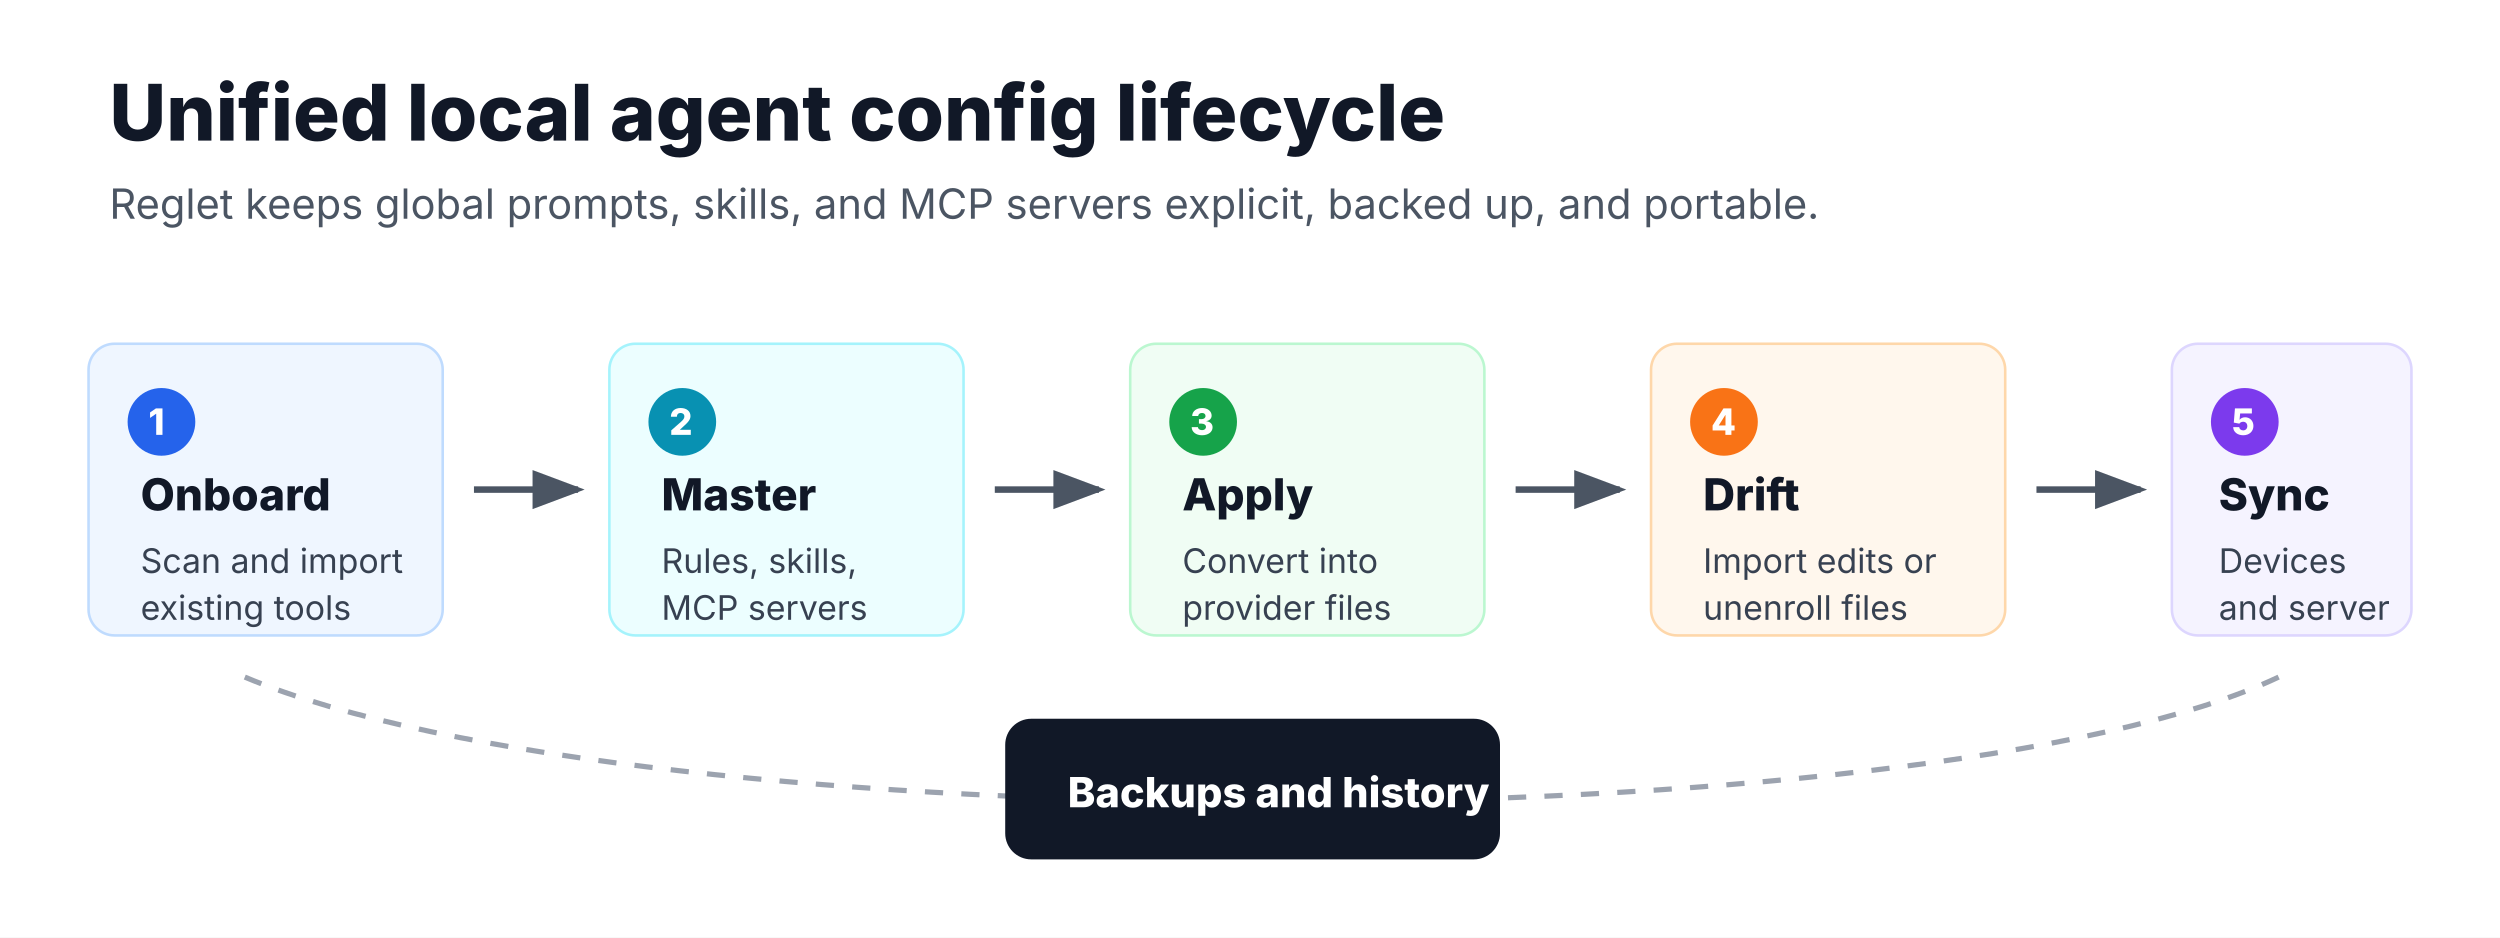
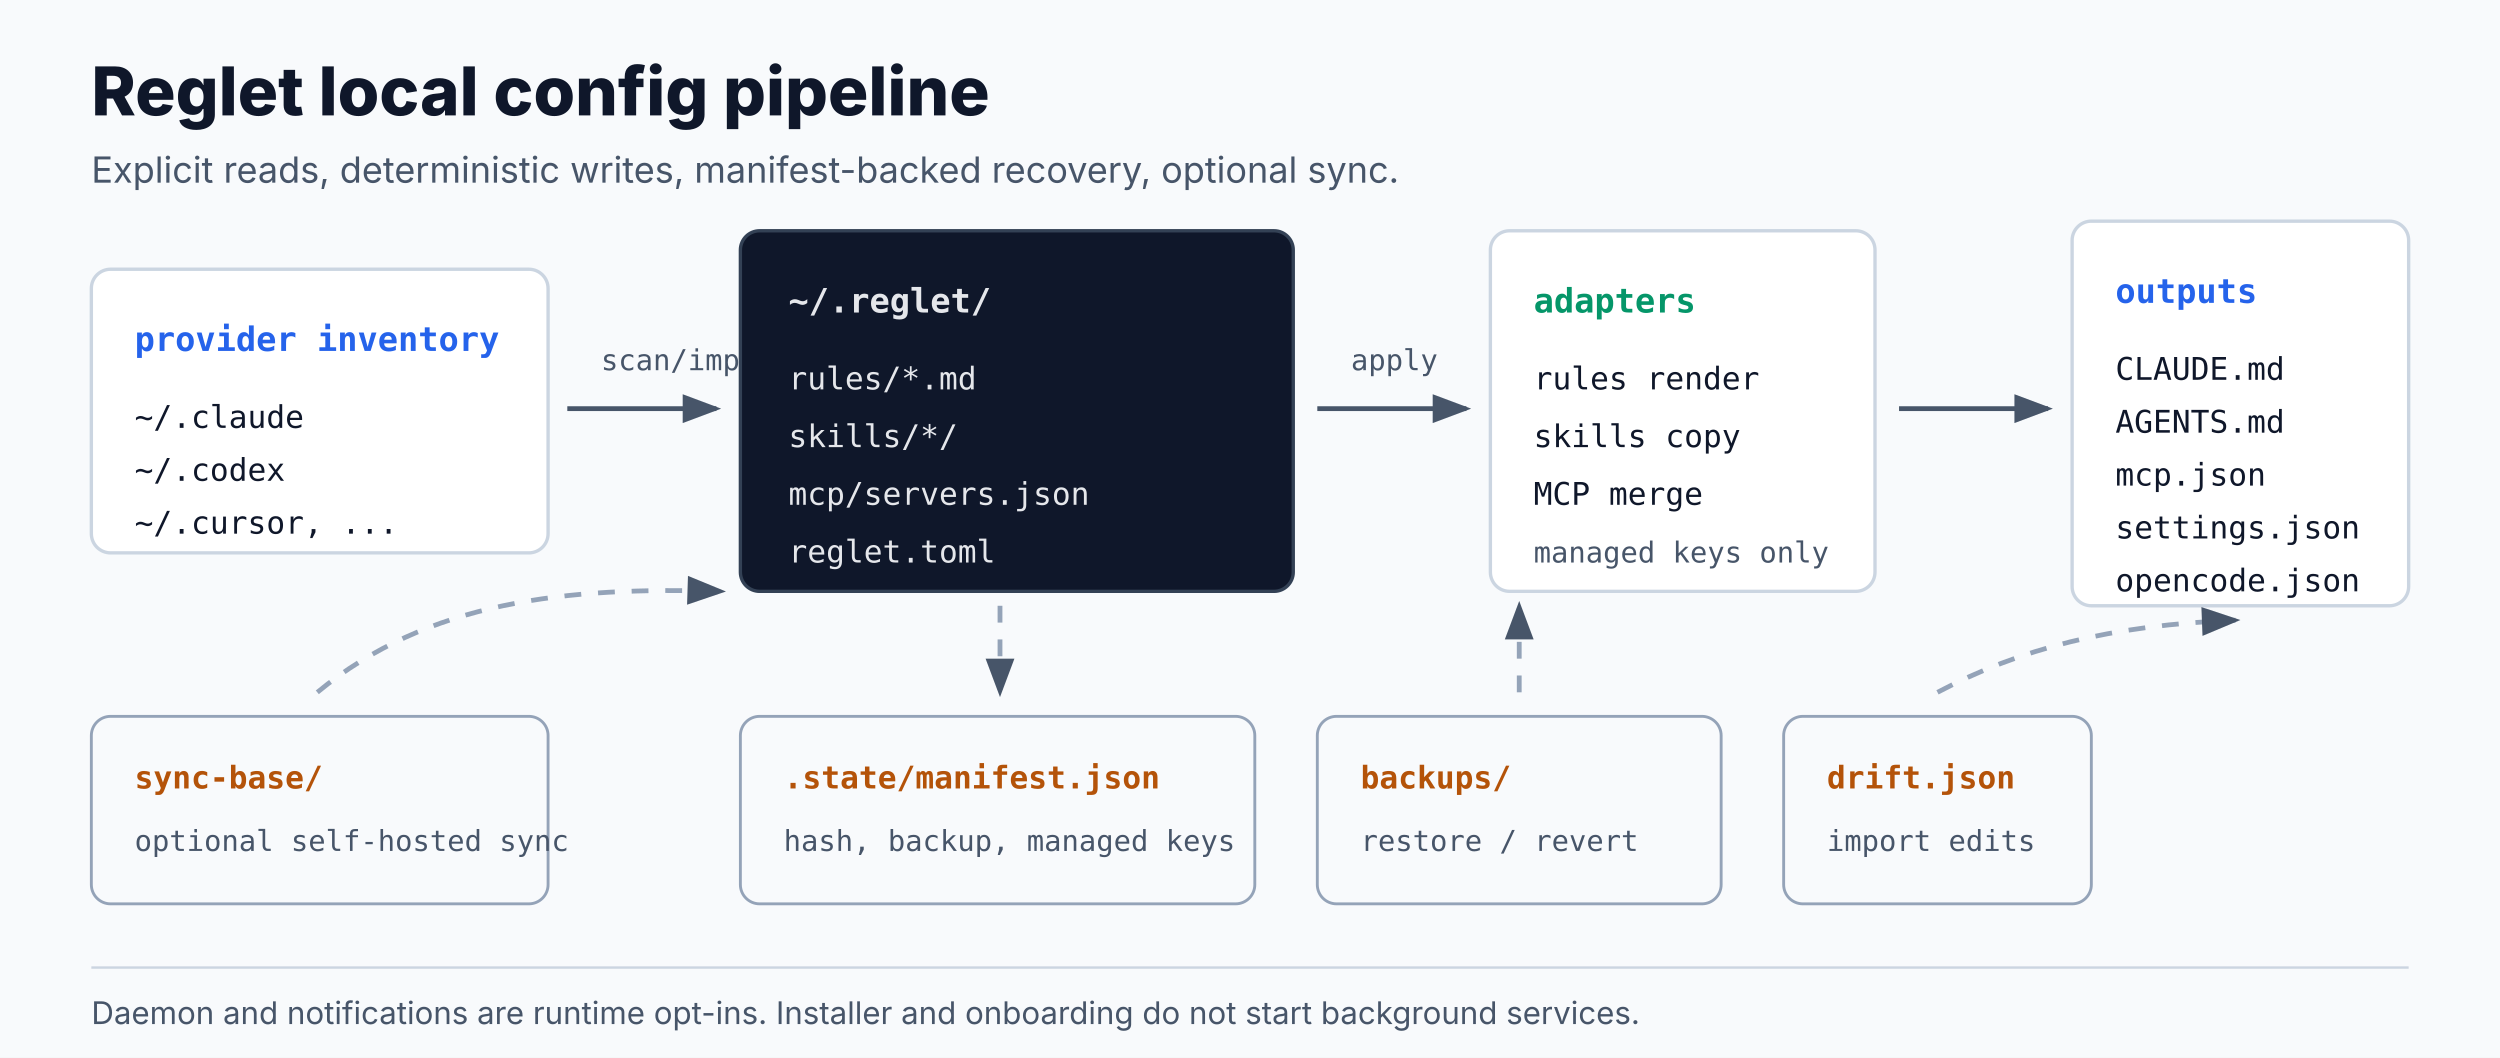
- <svg xmlns="http://www.w3.org/2000/svg" width="960" height="360" viewBox="0 0 960 360" role="img" aria-labelledby="title desc">
+ <svg xmlns="http://www.w3.org/2000/svg" width="1040" height="440" viewBox="0 0 1040 440" role="img" aria-labelledby="title desc">
  <defs>
    <marker id="arrow" markerWidth="10" markerHeight="10" refX="7" refY="3" orient="auto" markerUnits="strokeWidth">
-       <path d="M0,0 L0,6 L8,3 z" fill="#4b5563" />
+       <path d="M0,0 L0,6 L8,3 z" fill="#475569" />
    </marker>
+     <style>
+       .mono { font-family: ui-monospace, SFMono-Regular, Menlo, Monaco, Consolas, monospace; }
+       .sans { font-family: Inter, ui-sans-serif, system-ui, -apple-system, BlinkMacSystemFont, "Segoe UI", sans-serif; }
+       .box { fill: #ffffff; stroke: #cbd5e1; stroke-width: 1.4; }
+       .dark { fill: #0f172a; stroke: #334155; stroke-width: 1.4; }
+       .state { fill: #f8fafc; stroke: #94a3b8; stroke-width: 1.2; }
+       .text { fill: #0f172a; }
+       .muted { fill: #475569; }
+       .light { fill: #e5e7eb; }
+       .blue { fill: #2563eb; }
+       .green { fill: #059669; }
+       .amber { fill: #b45309; }
+       .line { stroke: #475569; stroke-width: 2; fill: none; marker-end: url(#arrow); }
+       .dash { stroke: #94a3b8; stroke-width: 2; fill: none; stroke-dasharray: 7 7; marker-end: url(#arrow); }
+     </style>
  </defs>
-   <rect width="960" height="360" fill="#ffffff" />
-   <text x="42" y="54" fill="#111827" font-family="Inter, ui-sans-serif, system-ui, sans-serif" font-size="30" font-weight="800">Unified local agent config lifecycle</text>
-   <text x="42" y="84" fill="#4b5563" font-family="Inter, ui-sans-serif, system-ui, sans-serif" font-size="16">Reglet keeps global prompts, skills, and MCP servers explicit, backed up, and portable.</text>
-   <g font-family="Inter, ui-sans-serif, system-ui, sans-serif">
-     <g transform="translate(34 132)">
-       <rect width="136" height="112" rx="10" fill="#eff6ff" stroke="#bfdbfe" />
-       <circle cx="28" cy="30" r="13" fill="#2563eb" />
-       <text x="23" y="35" fill="#ffffff" font-size="14" font-weight="800">1</text>
-       <text x="20" y="64" fill="#111827" font-size="17" font-weight="800">Onboard</text>
-       <text x="20" y="88" fill="#374151" font-size="13">Scan and import</text>
-       <text x="20" y="106" fill="#374151" font-size="13">existing tools</text>
-     </g>
-     <path d="M182 188 H222" stroke="#4b5563" stroke-width="2.5" marker-end="url(#arrow)" />
-     <g transform="translate(234 132)">
-       <rect width="136" height="112" rx="10" fill="#ecfeff" stroke="#a5f3fc" />
-       <circle cx="28" cy="30" r="13" fill="#0891b2" />
-       <text x="23" y="35" fill="#ffffff" font-size="14" font-weight="800">2</text>
-       <text x="20" y="64" fill="#111827" font-size="17" font-weight="800">Master</text>
-       <text x="20" y="88" fill="#374151" font-size="13">Rules, skills,</text>
-       <text x="20" y="106" fill="#374151" font-size="13">MCP servers</text>
-     </g>
-     <path d="M382 188 H422" stroke="#4b5563" stroke-width="2.5" marker-end="url(#arrow)" />
-     <g transform="translate(434 132)">
-       <rect width="136" height="112" rx="10" fill="#f0fdf4" stroke="#bbf7d0" />
-       <circle cx="28" cy="30" r="13" fill="#16a34a" />
-       <text x="23" y="35" fill="#ffffff" font-size="14" font-weight="800">3</text>
-       <text x="20" y="64" fill="#111827" font-size="17" font-weight="800">Apply</text>
-       <text x="20" y="88" fill="#374151" font-size="13">Convert into</text>
-       <text x="20" y="106" fill="#374151" font-size="13">provider files</text>
-     </g>
-     <path d="M582 188 H622" stroke="#4b5563" stroke-width="2.5" marker-end="url(#arrow)" />
-     <g transform="translate(634 132)">
-       <rect width="136" height="112" rx="10" fill="#fff7ed" stroke="#fed7aa" />
-       <circle cx="28" cy="30" r="13" fill="#f97316" />
-       <text x="23" y="35" fill="#ffffff" font-size="14" font-weight="800">4</text>
-       <text x="20" y="64" fill="#111827" font-size="17" font-weight="800">Drift</text>
-       <text x="20" y="88" fill="#374151" font-size="13">Import edits or</text>
-       <text x="20" y="106" fill="#374151" font-size="13">unenroll files</text>
-     </g>
-     <path d="M782 188 H822" stroke="#4b5563" stroke-width="2.5" marker-end="url(#arrow)" />
-     <g transform="translate(834 132)">
-       <rect width="92" height="112" rx="10" fill="#f5f3ff" stroke="#ddd6fe" />
-       <circle cx="28" cy="30" r="13" fill="#7c3aed" />
-       <text x="23" y="35" fill="#ffffff" font-size="14" font-weight="800">5</text>
-       <text x="18" y="64" fill="#111827" font-size="17" font-weight="800">Sync</text>
-       <text x="18" y="88" fill="#374151" font-size="13">Devices</text>
-       <text x="18" y="106" fill="#374151" font-size="13">and server</text>
-     </g>
+   <rect width="1040" height="440" fill="#f8fafc" />
+   <text x="38" y="48" class="sans text" font-size="28" font-weight="800">Reglet local config pipeline</text>
+   <text x="38" y="76" class="sans muted" font-size="15">Explicit reads, deterministic writes, manifest-backed recovery, optional sync.</text>
+   <g transform="translate(38 112)">
+     <rect width="190" height="118" rx="8" class="box" />
+     <text x="18" y="34" class="mono blue" font-size="14" font-weight="700">provider inventory</text>
+     <text x="18" y="66" class="mono text" font-size="13">~/.claude</text>
+     <text x="18" y="88" class="mono text" font-size="13">~/.codex</text>
+     <text x="18" y="110" class="mono text" font-size="13">~/.cursor, ...</text>
  </g>
-   <path d="M875 260 C740 324 246 324 94 260" fill="none" stroke="#9ca3af" stroke-width="2" stroke-dasharray="7 7" />
-   <g transform="translate(386 276)" font-family="Inter, ui-sans-serif, system-ui, sans-serif">
-     <rect width="190" height="54" rx="10" fill="#111827" />
-     <text x="24" y="34" fill="#ffffff" font-size="16" font-weight="800">Backups and history</text>
+   <path d="M236 170 H298" class="line" />
+   <text x="250" y="154" class="mono muted" font-size="12">scan/import</text>
+   <g transform="translate(308 96)">
+     <rect width="230" height="150" rx="8" class="dark" />
+     <text x="20" y="34" class="mono light" font-size="14" font-weight="700">~/.reglet/</text>
+     <text x="20" y="66" class="mono light" font-size="13">rules/*.md</text>
+     <text x="20" y="90" class="mono light" font-size="13">skills/*/</text>
+     <text x="20" y="114" class="mono light" font-size="13">mcp/servers.json</text>
+     <text x="20" y="138" class="mono light" font-size="13">reglet.toml</text>
+   </g>
+   <path d="M548 170 H610" class="line" />
+   <text x="562" y="154" class="mono muted" font-size="12">apply</text>
+   <g transform="translate(620 96)">
+     <rect width="160" height="150" rx="8" class="box" />
+     <text x="18" y="34" class="mono green" font-size="14" font-weight="700">adapters</text>
+     <text x="18" y="66" class="mono text" font-size="13">rules render</text>
+     <text x="18" y="90" class="mono text" font-size="13">skills copy</text>
+     <text x="18" y="114" class="mono text" font-size="13">MCP merge</text>
+     <text x="18" y="138" class="mono muted" font-size="12">managed keys only</text>
+   </g>
+   <path d="M790 170 H852" class="line" />
+   <g transform="translate(862 92)">
+     <rect width="140" height="160" rx="8" class="box" />
+     <text x="18" y="34" class="mono blue" font-size="14" font-weight="700">outputs</text>
+     <text x="18" y="66" class="mono text" font-size="13">CLAUDE.md</text>
+     <text x="18" y="88" class="mono text" font-size="13">AGENTS.md</text>
+     <text x="18" y="110" class="mono text" font-size="13">mcp.json</text>
+     <text x="18" y="132" class="mono text" font-size="13">settings.json</text>
+     <text x="18" y="154" class="mono text" font-size="13">opencode.json</text>
+   </g>
+   <g transform="translate(308 298)">
+     <rect width="214" height="78" rx="8" class="state" />
+     <text x="18" y="30" class="mono amber" font-size="13" font-weight="700">.state/manifest.json</text>
+     <text x="18" y="56" class="mono muted" font-size="12">hash, backup, managed keys</text>
+   </g>
+   <g transform="translate(548 298)">
+     <rect width="168" height="78" rx="8" class="state" />
+     <text x="18" y="30" class="mono amber" font-size="13" font-weight="700">backups/</text>
+     <text x="18" y="56" class="mono muted" font-size="12">restore / revert</text>
+   </g>
+   <g transform="translate(742 298)">
+     <rect width="128" height="78" rx="8" class="state" />
+     <text x="18" y="30" class="mono amber" font-size="13" font-weight="700">drift.json</text>
+     <text x="18" y="56" class="mono muted" font-size="12">import edits</text>
+   </g>
+   <g transform="translate(38 298)">
+     <rect width="190" height="78" rx="8" class="state" />
+     <text x="18" y="30" class="mono amber" font-size="13" font-weight="700">sync-base/</text>
+     <text x="18" y="56" class="mono muted" font-size="12">optional self-hosted sync</text>
+   </g>
+   <path d="M416 252 V288" class="dash" />
+   <path d="M632 288 V252" class="dash" />
+   <path d="M806 288 C840 270 878 260 930 258" class="dash" />
+   <path d="M132 288 C178 250 236 244 300 246" class="dash" />
+   <g class="sans">
+     <rect x="38" y="402" width="964" height="1" fill="#cbd5e1" />
+     <text x="38" y="426" class="muted" font-size="13">Daemon and notifications are runtime opt-ins. Installer and onboarding do not start background services.</text>
  </g>
</svg>
